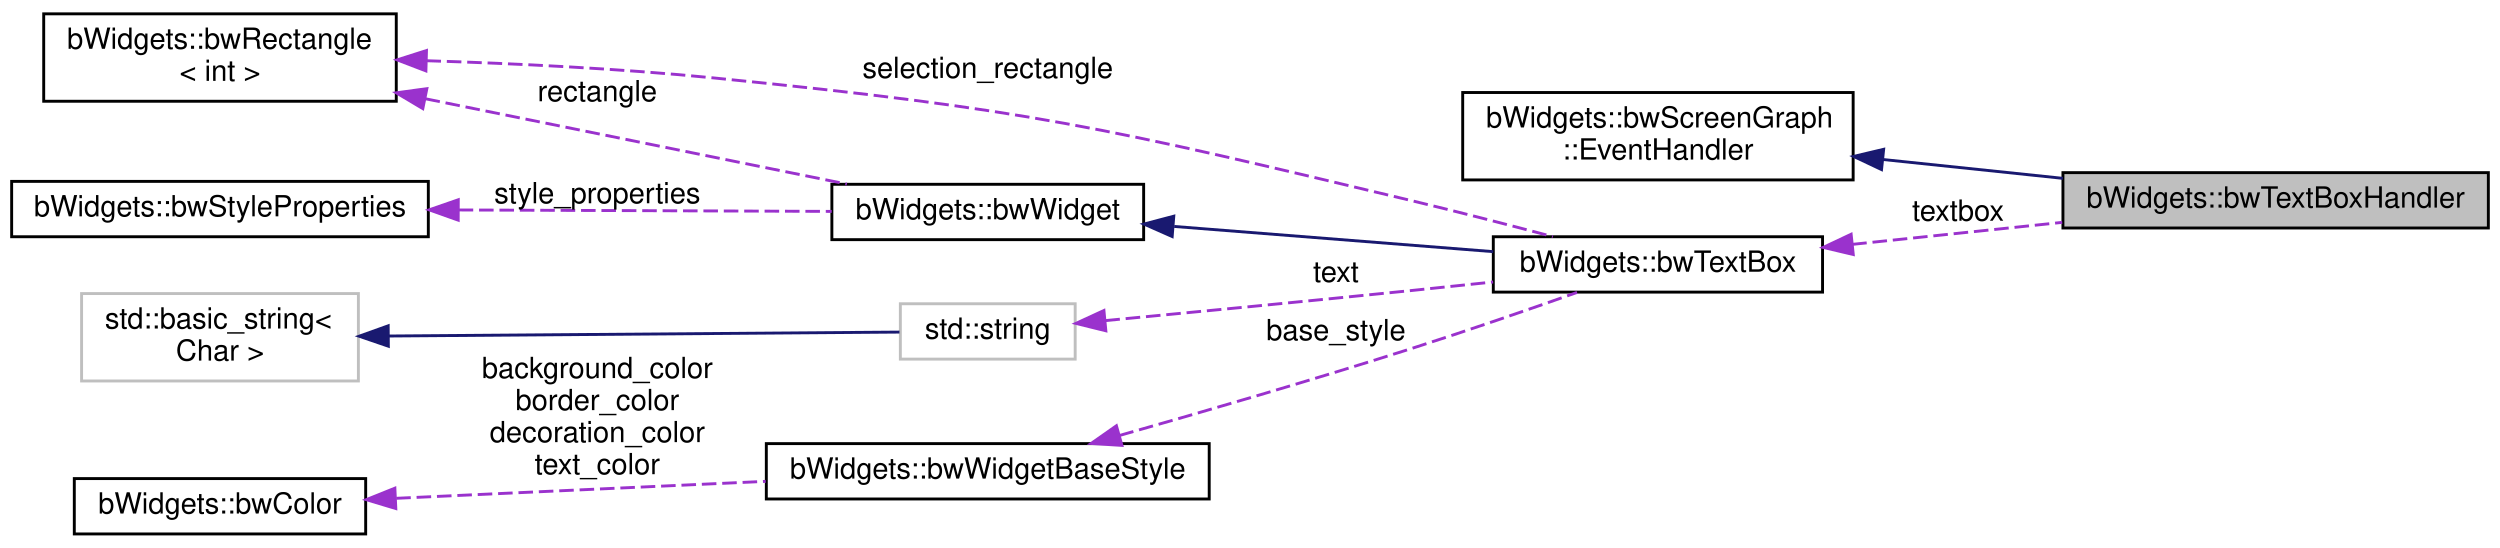
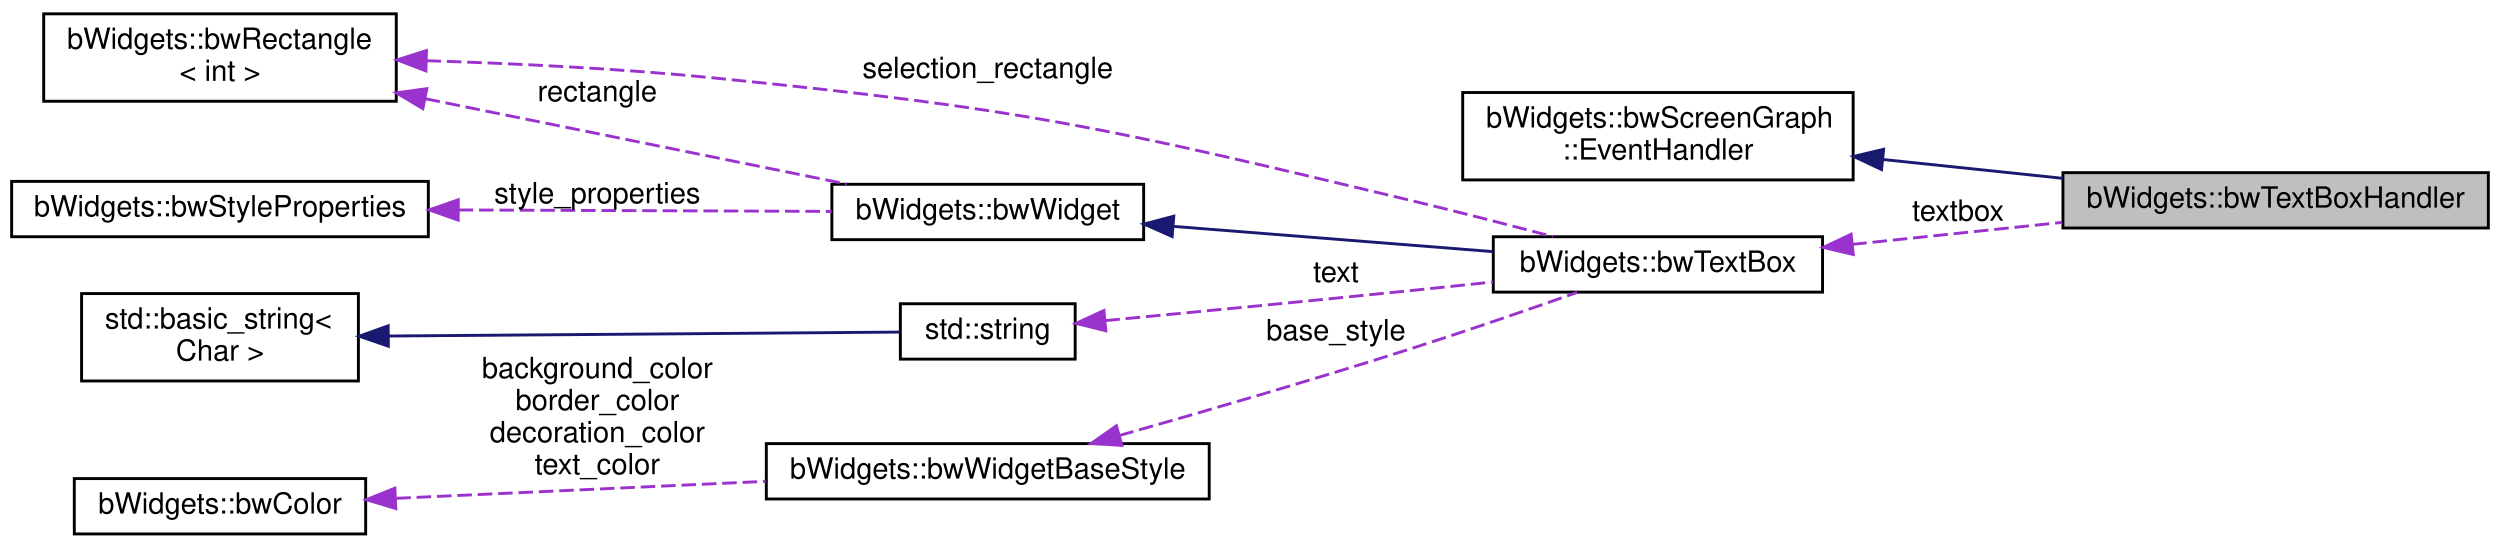
<svg xmlns="http://www.w3.org/2000/svg" xmlns:xlink="http://www.w3.org/1999/xlink" width="858pt" height="188pt" viewBox="0.00 0.00 858.00 187.50">
  <g id="graph0" class="graph" transform="scale(1 1) rotate(0) translate(4 183.5)">
    <g id="node1" class="node">
      <g id="a_node1">
        <a xlink:title=" ">
          <polygon fill="#bfbfbf" stroke="black" points="704,-105.5 704,-124.5 850,-124.5 850,-105.5 704,-105.5" />
          <text text-anchor="middle" x="777" y="-112.5" font-family="Helvetica,sans-Serif" font-size="10.00">bWidgets::bwTextBoxHandler</text>
        </a>
      </g>
    </g>
    <g id="node2" class="node">
      <g id="a_node2">
        <a xlink:href="classbWidgets_1_1bwScreenGraph_1_1EventHandler.html" target="_top" xlink:title="API for registering and calling event-listeners.">
          <polygon fill="none" stroke="black" points="498,-122 498,-152 632,-152 632,-122 498,-122" />
          <text text-anchor="start" x="506" y="-140" font-family="Helvetica,sans-Serif" font-size="10.00">bWidgets::bwScreenGraph</text>
          <text text-anchor="middle" x="565" y="-129" font-family="Helvetica,sans-Serif" font-size="10.00">::EventHandler</text>
        </a>
      </g>
    </g>
    <g id="edge1" class="edge">
      <path fill="none" stroke="midnightblue" d="M642.22,-129.01C662.38,-126.9 684.06,-124.63 703.99,-122.54" />
      <polygon fill="midnightblue" stroke="midnightblue" points="641.74,-125.55 632.16,-130.07 642.47,-132.51 641.74,-125.55" />
    </g>
    <g id="node3" class="node">
      <g id="a_node3">
        <a xlink:href="classbWidgets_1_1bwTextBox.html" target="_top" xlink:title=" ">
          <polygon fill="none" stroke="black" points="508.5,-83.5 508.5,-102.5 621.5,-102.5 621.5,-83.5 508.5,-83.5" />
          <text text-anchor="middle" x="565" y="-90.5" font-family="Helvetica,sans-Serif" font-size="10.00">bWidgets::bwTextBox</text>
        </a>
      </g>
    </g>
    <g id="edge2" class="edge">
      <path fill="none" stroke="#9a32cd" stroke-dasharray="5,2" d="M631.68,-99.88C654.57,-102.28 680.37,-104.98 703.76,-107.43" />
      <polygon fill="#9a32cd" stroke="#9a32cd" points="632.04,-96.4 621.72,-98.84 631.31,-103.36 632.04,-96.4" />
      <text text-anchor="middle" x="668" y="-108" font-family="Helvetica,sans-Serif" font-size="10.00"> textbox</text>
    </g>
    <g id="node4" class="node">
      <g id="a_node4">
        <a xlink:href="classbWidgets_1_1bwWidget.html" target="_top" xlink:title="Abstract base class that all widgets derive from.">
          <polygon fill="none" stroke="black" points="281.5,-101.5 281.5,-120.5 388.5,-120.5 388.5,-101.5 281.5,-101.5" />
          <text text-anchor="middle" x="335" y="-108.5" font-family="Helvetica,sans-Serif" font-size="10.00">bWidgets::bwWidget</text>
        </a>
      </g>
    </g>
    <g id="edge3" class="edge">
      <path fill="none" stroke="midnightblue" d="M398.98,-106.03C433.3,-103.32 475.4,-99.99 508.49,-97.38" />
      <polygon fill="midnightblue" stroke="midnightblue" points="398.29,-102.57 388.59,-106.85 398.84,-109.55 398.29,-102.57" />
    </g>
    <g id="node5" class="node">
      <g id="a_node5">
        <a xlink:href="classbWidgets_1_1bwRectangle.html" target="_top" xlink:title=" ">
          <polygon fill="none" stroke="black" points="11,-149 11,-179 132,-179 132,-149 11,-149" />
          <text text-anchor="start" x="19" y="-167" font-family="Helvetica,sans-Serif" font-size="10.00">bWidgets::bwRectangle</text>
          <text text-anchor="middle" x="71.5" y="-156" font-family="Helvetica,sans-Serif" font-size="10.00">&lt; int &gt;</text>
        </a>
      </g>
    </g>
    <g id="edge6" class="edge">
      <path fill="none" stroke="#9a32cd" stroke-dasharray="5,2" d="M142.35,-162.91C172.72,-161.97 208.67,-160.23 241,-157 348.32,-146.29 375.12,-140.12 480,-115 496.13,-111.14 513.9,-106.53 528.93,-102.54" />
      <polygon fill="#9a32cd" stroke="#9a32cd" points="142.17,-159.42 132.28,-163.2 142.37,-166.41 142.17,-159.42" />
      <text text-anchor="middle" x="335" y="-157" font-family="Helvetica,sans-Serif" font-size="10.00"> selection_rectangle</text>
    </g>
    <g id="edge4" class="edge">
      <path fill="none" stroke="#9a32cd" stroke-dasharray="5,2" d="M142.05,-149.85C148.46,-148.55 154.85,-147.25 161,-146 203.49,-137.38 251.87,-127.6 286.64,-120.57" />
      <polygon fill="#9a32cd" stroke="#9a32cd" points="141.11,-146.47 132,-151.89 142.5,-153.33 141.11,-146.47" />
      <text text-anchor="middle" x="201" y="-149" font-family="Helvetica,sans-Serif" font-size="10.00"> rectangle</text>
    </g>
    <g id="node6" class="node">
      <g id="a_node6">
        <a xlink:href="classbWidgets_1_1bwStyleProperties.html" target="_top" xlink:title="Manage a list of properties (bwStyleProperty instances).">
          <polygon fill="none" stroke="black" points="0,-102.5 0,-121.5 143,-121.5 143,-102.5 0,-102.5" />
          <text text-anchor="middle" x="71.5" y="-109.5" font-family="Helvetica,sans-Serif" font-size="10.00">bWidgets::bwStyleProperties</text>
        </a>
      </g>
    </g>
    <g id="edge5" class="edge">
      <path fill="none" stroke="#9a32cd" stroke-dasharray="5,2" d="M153.41,-111.69C195.1,-111.53 244.76,-111.34 281.44,-111.2" />
      <polygon fill="#9a32cd" stroke="#9a32cd" points="153.25,-108.19 143.27,-111.73 153.28,-115.19 153.25,-108.19" />
      <text text-anchor="middle" x="201" y="-114" font-family="Helvetica,sans-Serif" font-size="10.00"> style_properties</text>
    </g>
    <g id="node7" class="node">
      <g id="a_node7">
        <a xlink:title=" ">
-           <polygon fill="none" stroke="#bfbfbf" points="305,-60.5 305,-79.5 365,-79.5 365,-60.5 305,-60.5" />
+           <polygon fill="none" stroke="black" points="305,-60.5 305,-79.5 365,-79.5 365,-60.5 305,-60.5" />
          <text text-anchor="middle" x="335" y="-67.5" font-family="Helvetica,sans-Serif" font-size="10.00">std::string</text>
        </a>
      </g>
    </g>
    <g id="edge7" class="edge">
      <path fill="none" stroke="#9a32cd" stroke-dasharray="5,2" d="M375.36,-73.72C404.31,-76.48 444.61,-80.38 480,-84 489.19,-84.94 498.95,-85.96 508.43,-86.97" />
      <polygon fill="#9a32cd" stroke="#9a32cd" points="375.53,-70.22 365.24,-72.76 374.87,-77.19 375.53,-70.22" />
      <text text-anchor="middle" x="454.5" y="-87" font-family="Helvetica,sans-Serif" font-size="10.00"> text</text>
    </g>
    <g id="node8" class="node">
      <g id="a_node8">
        <a xlink:title=" ">
-           <polygon fill="none" stroke="#bfbfbf" points="24,-53 24,-83 119,-83 119,-53 24,-53" />
+           <polygon fill="none" stroke="black" points="24,-53 24,-83 119,-83 119,-53 24,-53" />
          <text text-anchor="start" x="32" y="-71" font-family="Helvetica,sans-Serif" font-size="10.00">std::basic_string&lt;</text>
          <text text-anchor="middle" x="71.5" y="-60" font-family="Helvetica,sans-Serif" font-size="10.00"> Char &gt;</text>
        </a>
      </g>
    </g>
    <g id="edge8" class="edge">
      <path fill="none" stroke="midnightblue" d="M129.36,-68.43C183.36,-68.85 262.38,-69.45 304.69,-69.78" />
      <polygon fill="midnightblue" stroke="midnightblue" points="129.28,-64.93 119.25,-68.36 129.22,-71.93 129.28,-64.93" />
    </g>
    <g id="node9" class="node">
      <g id="a_node9">
        <a xlink:href="classbWidgets_1_1bwWidgetBaseStyle.html" target="_top" xlink:title="Properties for typical widgets with roundbox corners.">
          <polygon fill="none" stroke="black" points="259,-12.5 259,-31.5 411,-31.5 411,-12.5 259,-12.5" />
          <text text-anchor="middle" x="335" y="-19.5" font-family="Helvetica,sans-Serif" font-size="10.00">bWidgets::bwWidgetBaseStyle</text>
        </a>
      </g>
    </g>
    <g id="edge9" class="edge">
      <path fill="none" stroke="#9a32cd" stroke-dasharray="5,2" d="M380.17,-34.28C408.75,-42.38 446.7,-53.4 480,-64 499.26,-70.13 520.8,-77.58 537.25,-83.39" />
      <polygon fill="#9a32cd" stroke="#9a32cd" points="381.05,-30.89 370.47,-31.55 379.15,-37.63 381.05,-30.89" />
      <text text-anchor="middle" x="454.5" y="-67" font-family="Helvetica,sans-Serif" font-size="10.00"> base_style</text>
    </g>
    <g id="node10" class="node">
      <g id="a_node10">
        <a xlink:href="classbWidgets_1_1bwColor.html" target="_top" xlink:title=" ">
          <polygon fill="none" stroke="black" points="21.5,-0.5 21.5,-19.5 121.5,-19.5 121.5,-0.5 21.5,-0.5" />
          <text text-anchor="middle" x="71.5" y="-7.5" font-family="Helvetica,sans-Serif" font-size="10.00">bWidgets::bwColor</text>
        </a>
      </g>
    </g>
    <g id="edge10" class="edge">
      <path fill="none" stroke="#9a32cd" stroke-dasharray="5,2" d="M131.98,-12.73C169.58,-14.45 218.51,-16.7 258.79,-18.55" />
      <polygon fill="#9a32cd" stroke="#9a32cd" points="131.84,-9.22 121.69,-12.26 131.52,-16.21 131.84,-9.22" />
      <text text-anchor="middle" x="201" y="-54" font-family="Helvetica,sans-Serif" font-size="10.00"> background_color</text>
      <text text-anchor="middle" x="201" y="-43" font-family="Helvetica,sans-Serif" font-size="10.00">border_color</text>
      <text text-anchor="middle" x="201" y="-32" font-family="Helvetica,sans-Serif" font-size="10.00">decoration_color</text>
      <text text-anchor="middle" x="201" y="-21" font-family="Helvetica,sans-Serif" font-size="10.00">text_color</text>
    </g>
  </g>
</svg>
